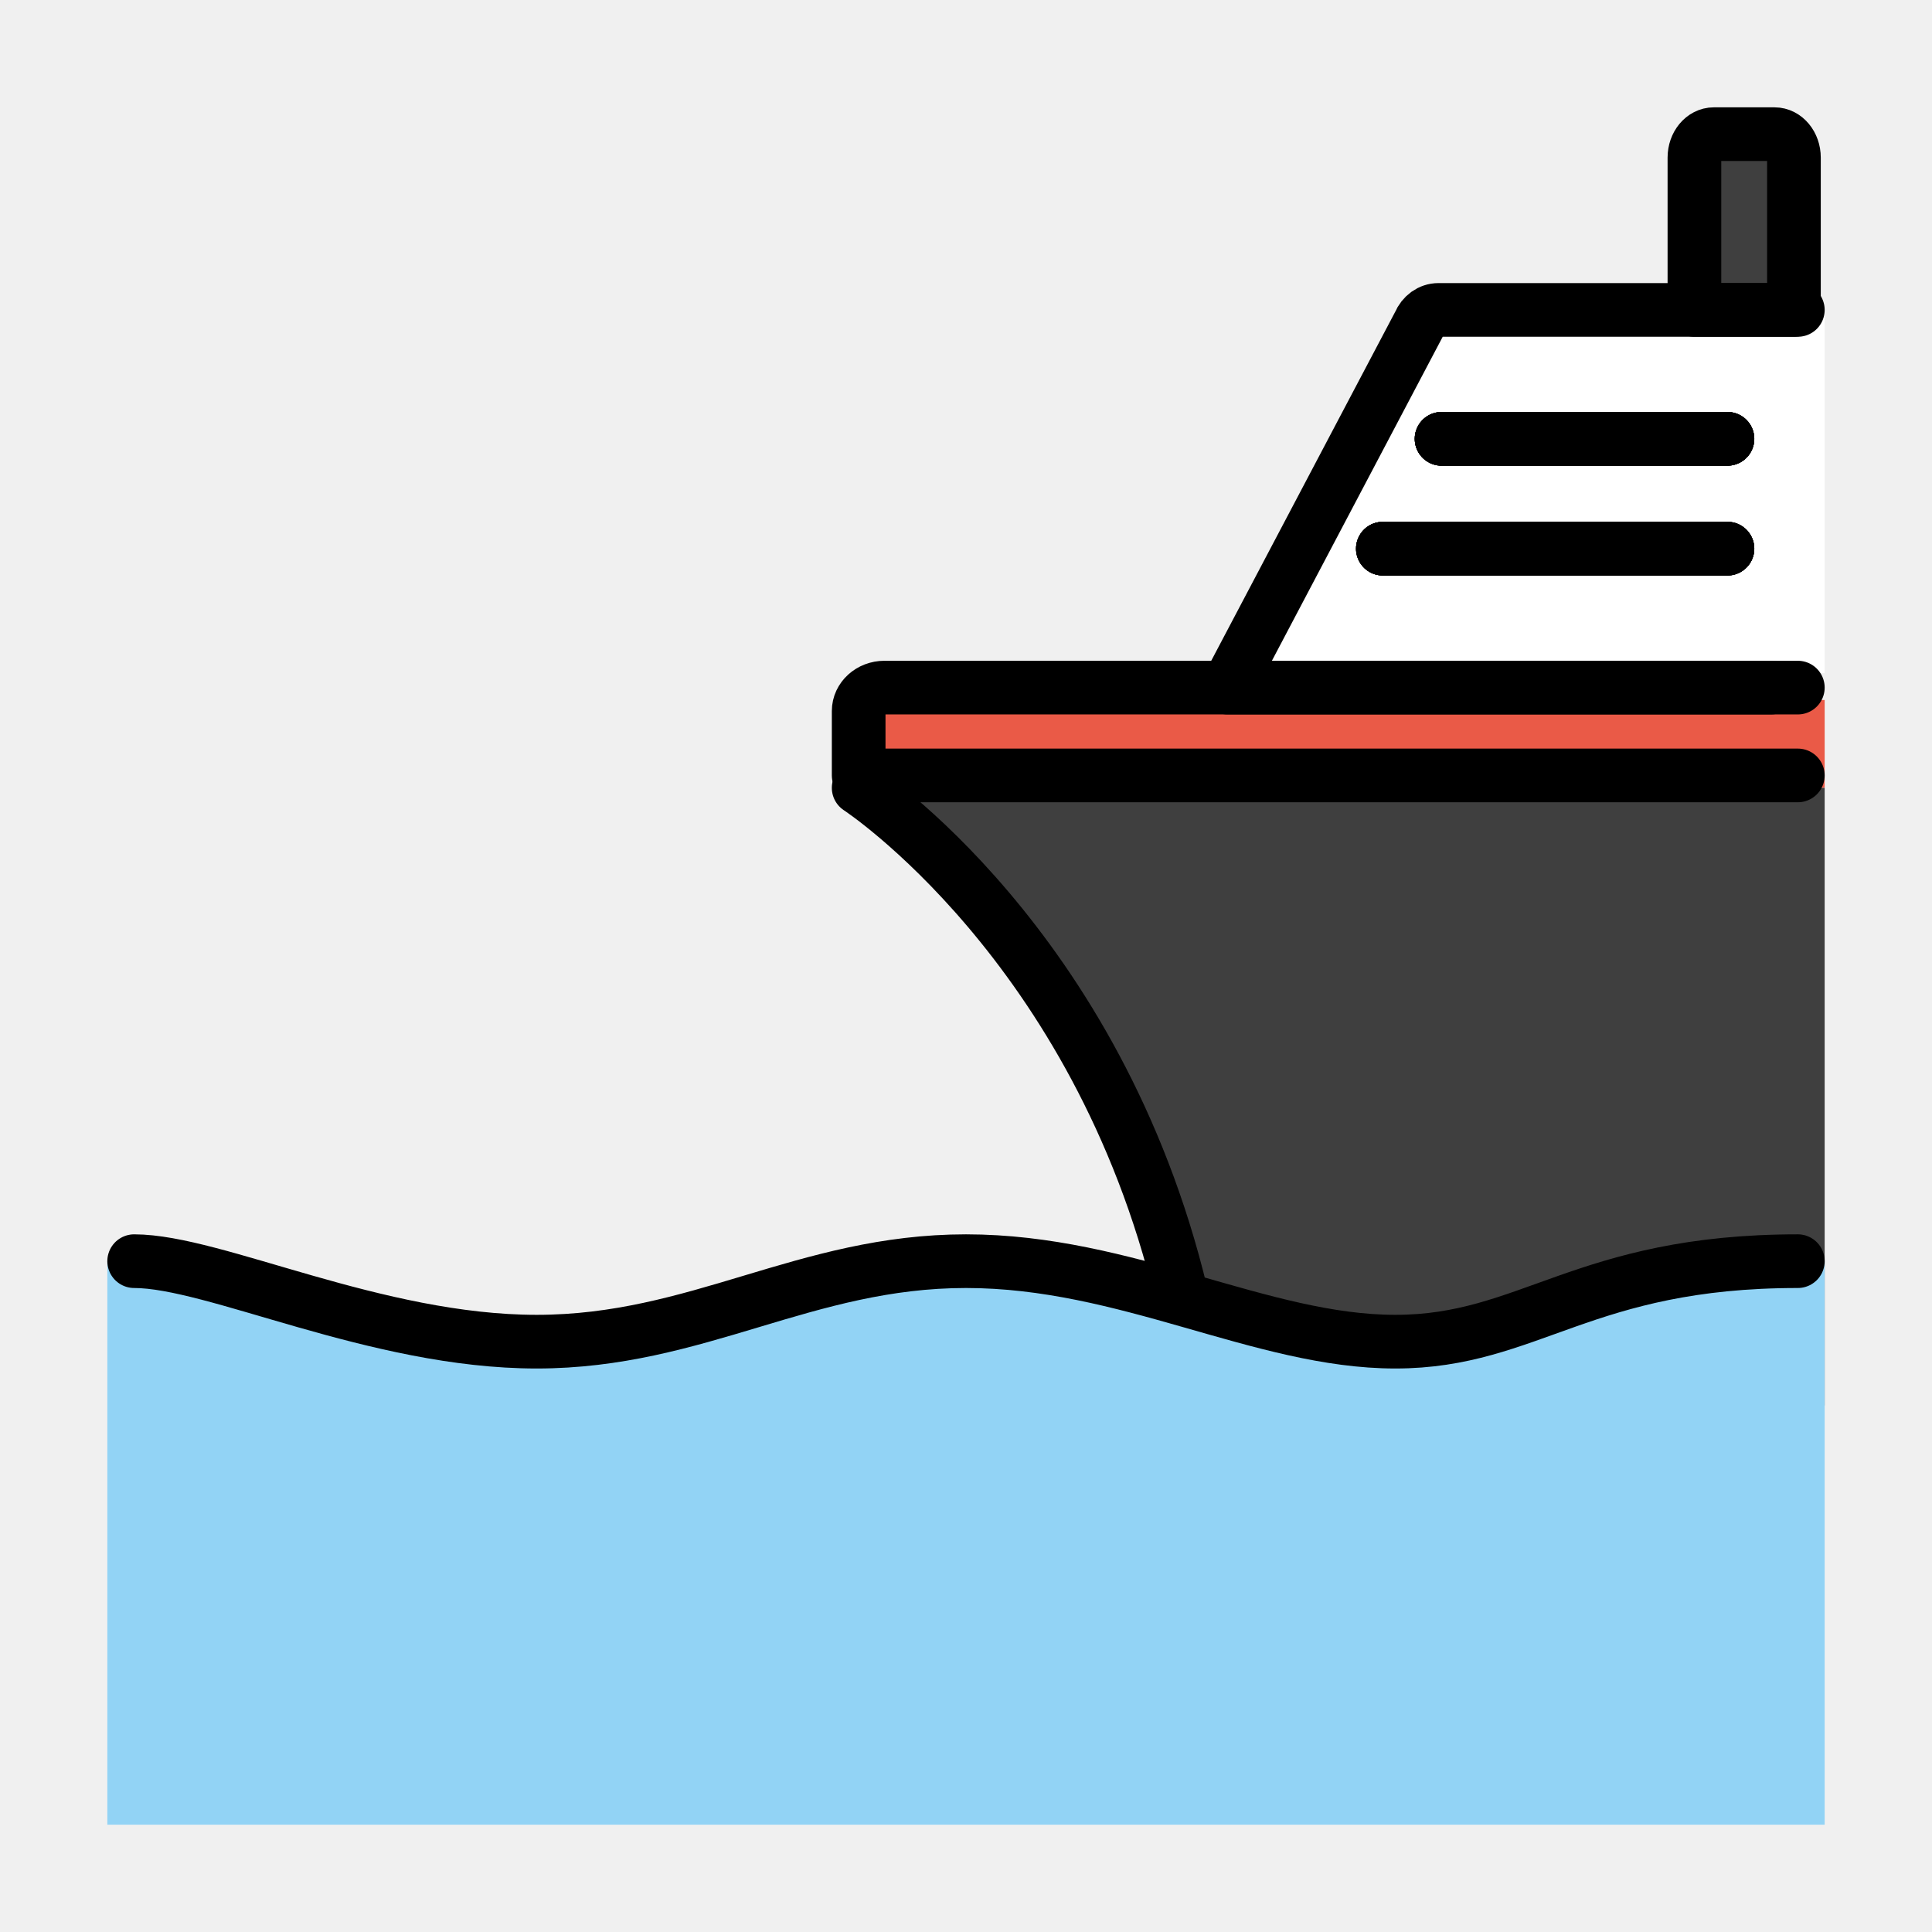
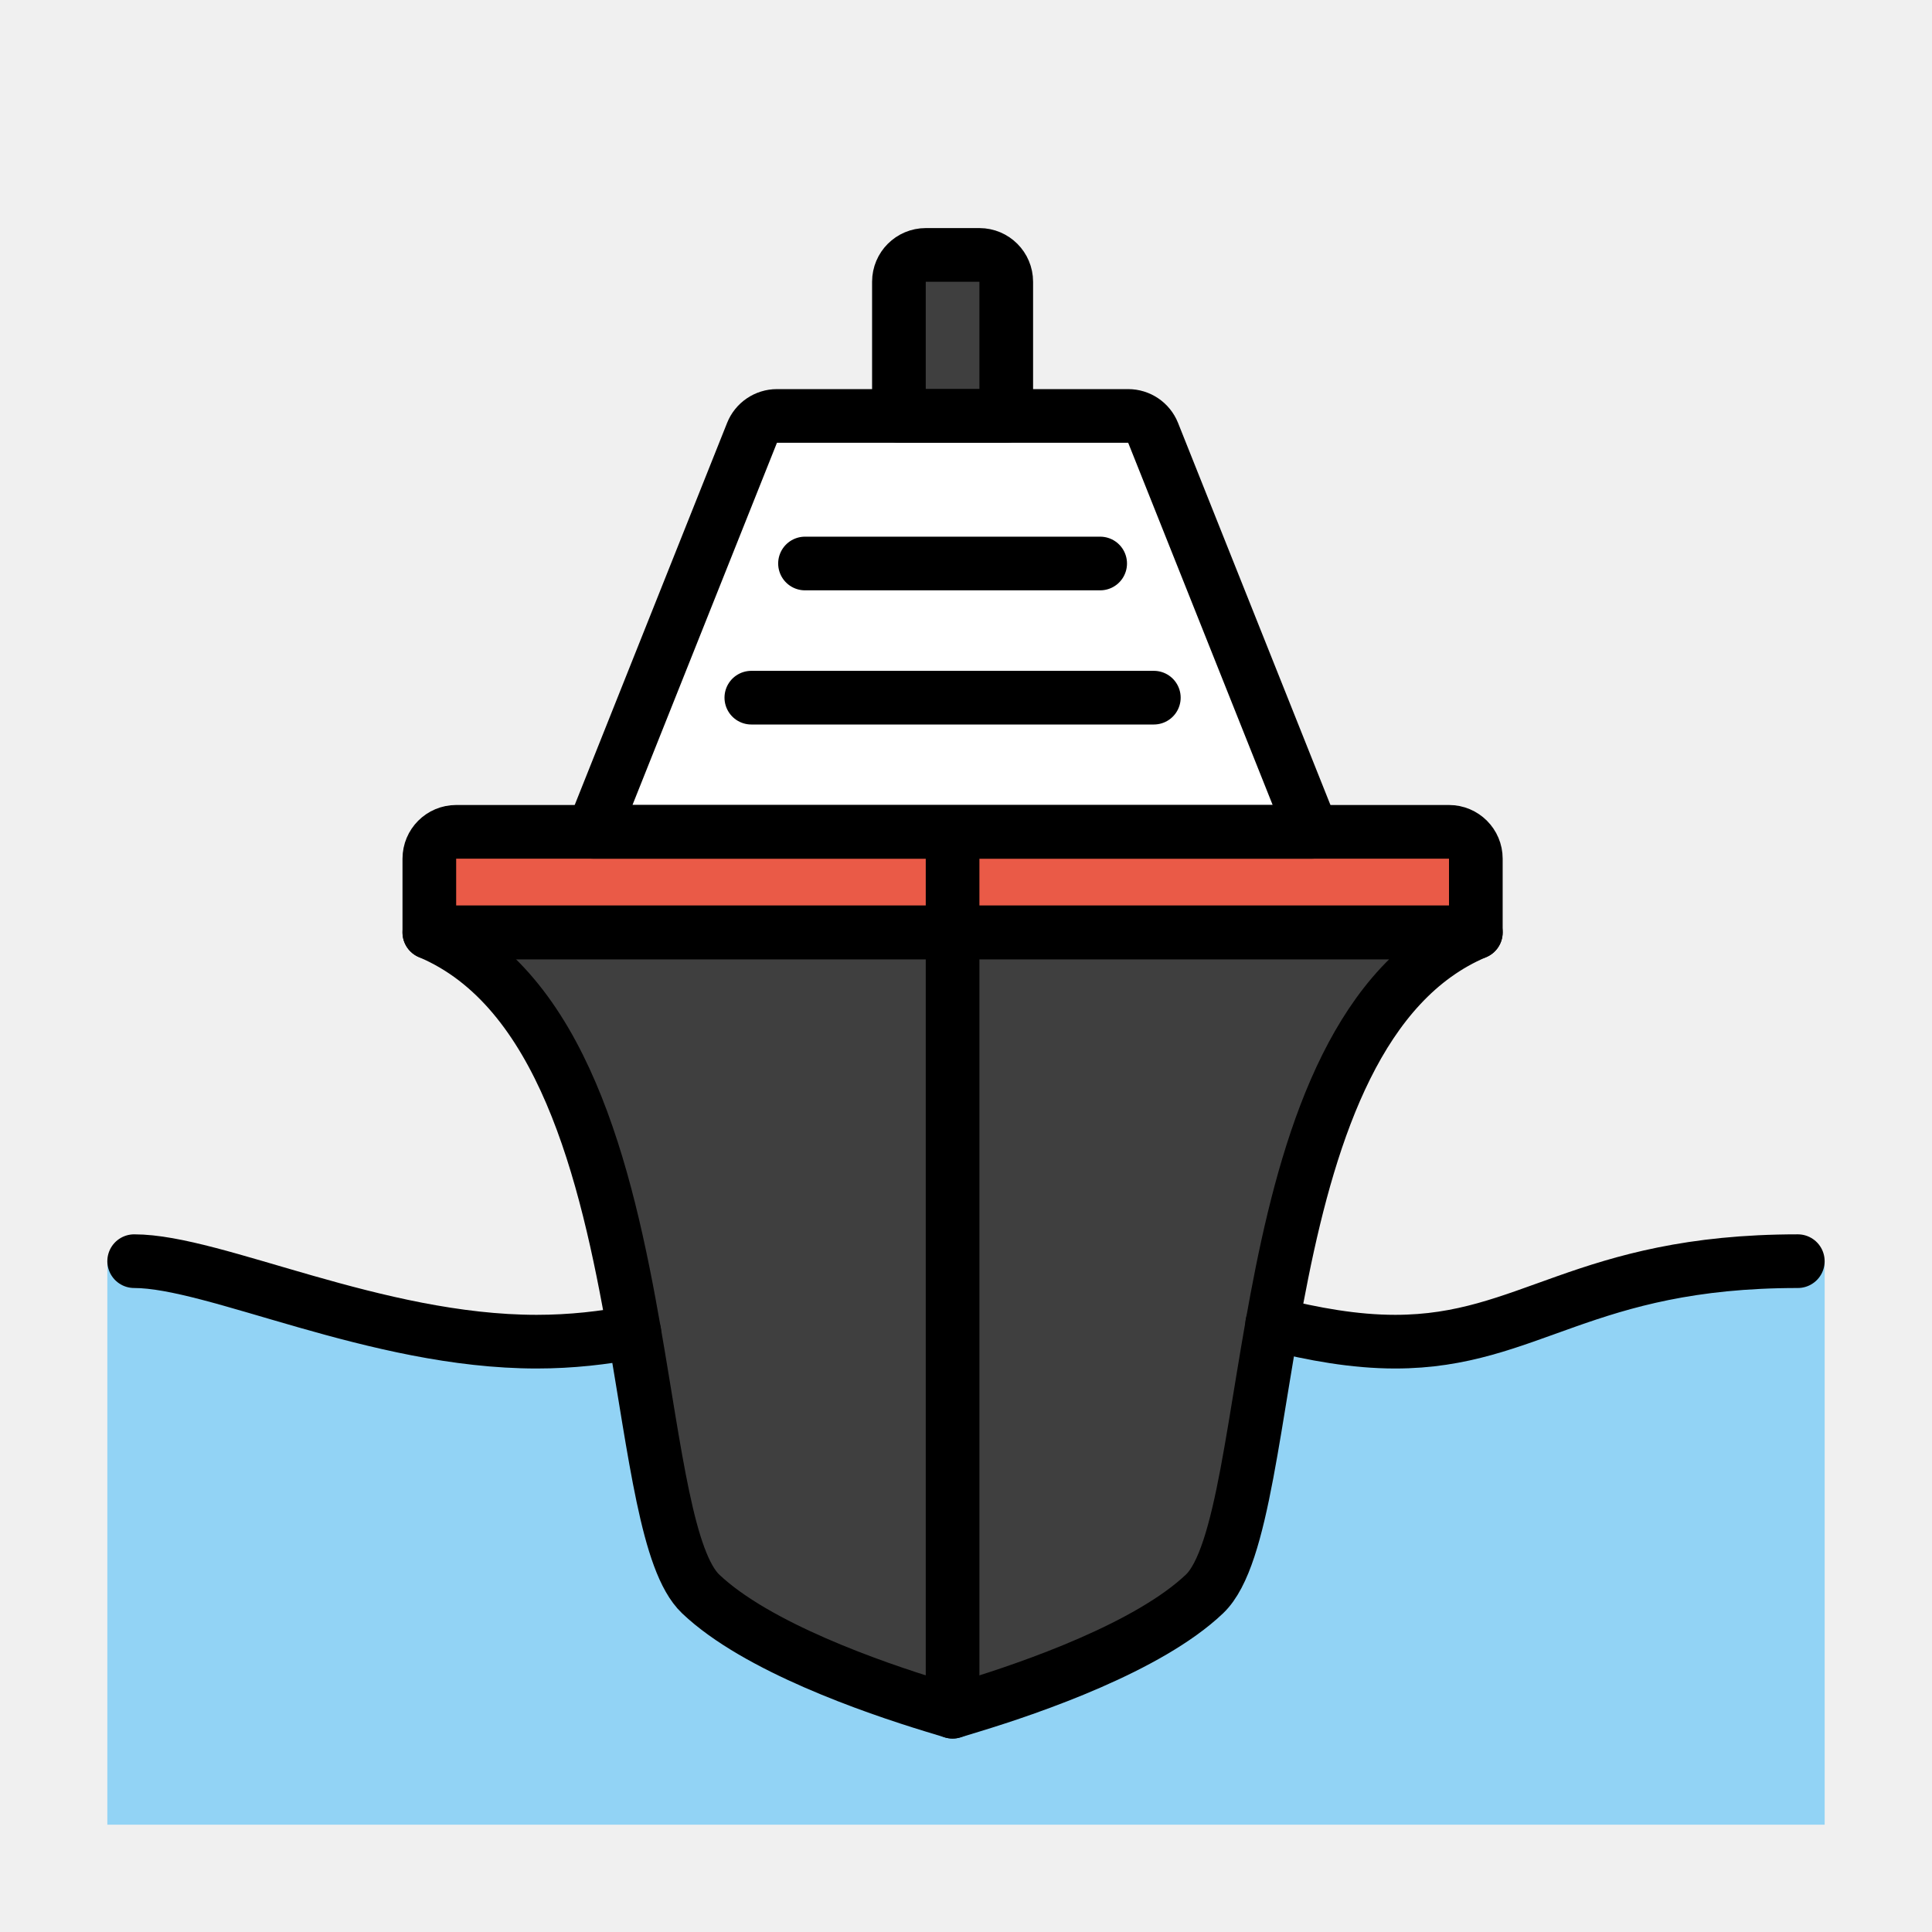
<svg xmlns="http://www.w3.org/2000/svg" id="emoji" viewBox="0 0 72 72">
  <g id="color">
-     <path fill="#ea5a47" d="m68,26.087h-35.038c-.531,0-.962.391-.962.873v2.4h36v-3.274Z" />
-     <path fill="#fff" d="m68,25.087h-21.258l6.152-13.028c.128-.31.406-.509.711-.509h14.395" />
-     <path fill="#3f3f3f" d="m32,29.361s13.404,6.798,15.672,22.247c.064.434.469.767.952.767h19.376v-23.014" />
-     <path fill="#3f3f3f" d="m63.146,11.55v-5.677c0-.482.324-.873.724-.873h2.261c.4,0,.724.391.724.873v5.677h-3.708Z" />
-     <path fill="#3f3f3f" d="m32,29.361s10.404,6.798,12.672,22.247c.064.434.469.767.952.767h21.376" />
-     <path fill="#ea5a47" d="m67,25.625h-34.038c-.531,0-.962.391-.962.873v2.4h35" />
-     <path fill="none" d="m67,26.087h-21.258l7.152-14.028c.128-.31.406-.509.711-.509h14.395" />
-     <line x1="68.005" x2="68" y1="48.053" y2="68" fill="none" />
+     <polyline fill="none" points="68.007 47.866 68 68 4 68 4 48.235" />
    <path fill="#92d3f5" d="m68,47v21H4v-21h1c3,0,9,3,15,3s10-3,16-3,11,3,16,3,7-3,15-3h1Z" />
+     <path fill="#3f3f3f" d="m37.5,10.5v5h-4v-5c0-.552.448-1,1-1h2c.552,0,1,.448,1,1Z" />
+     <path fill="#fff" d="m48.904,31h-26.809l5.931-14.87c.152-.38.52-.629.929-.629h13.089c.409,0,.777.249.929.629l5.931,14.87Z" />
+     <path fill="#3f3f3f" d="m55,34.748c-8.667,3.665-7.222,21.904-10.111,24.653-2.08,1.979-6.413,3.482-8.667,4.169-.274.083-.52.156-.722.22-.202-.064-.448-.137-.722-.22-2.253-.687-6.587-2.19-8.667-4.169-2.889-2.748-1.444-20.988-10.111-24.653h39Z" />
+     <path fill="#ea5a47" d="m55,32v2.748H16v-2.748c0-.552.448-1,1-1h37c.552,0,1,.448,1,1Z" />
  </g>
  <g id="line">
-     <path fill="none" stroke="#000" stroke-linecap="round" stroke-linejoin="round" stroke-width="2" d="m63.146,11.55v-5.677c0-.482.324-.873.724-.873h2.261c.4,0,.724.391.724.873v5.677h-3.708Z" />
-     <line x1="53.723" x2="64.377" y1="16.354" y2="16.354" fill="none" stroke="#000" stroke-linecap="round" stroke-linejoin="round" stroke-width="2" />
-     <line x1="51.535" x2="64.377" y1="20.447" y2="20.447" fill="none" stroke="#000" stroke-linecap="round" stroke-linejoin="round" stroke-width="2" />
-     <path fill="none" stroke="#000" stroke-linecap="round" stroke-linejoin="round" stroke-width="2" d="m32,29.361s8.883,5.804,12.022,18.873" />
-     <line x1="53.723" x2="64.377" y1="16.354" y2="16.354" fill="none" stroke="#000" stroke-linecap="round" stroke-linejoin="round" stroke-width="2" />
-     <line x1="51.535" x2="64.377" y1="20.447" y2="20.447" fill="none" stroke="#000" stroke-linecap="round" stroke-linejoin="round" stroke-width="2" />
-     <path fill="none" stroke="#000" stroke-linecap="round" stroke-linejoin="round" stroke-width="2" d="m67,25.625h-34.038c-.531,0-.962.391-.962.873v2.4h35" />
-     <path fill="none" stroke="#000" stroke-linecap="round" stroke-linejoin="round" stroke-width="2" d="m66,25.625h-20.258l7.152-13.566c.128-.31.406-.509.711-.509h13.395" />
-     <line x1="53.723" x2="64.377" y1="16.354" y2="16.354" fill="none" stroke="#000" stroke-linecap="round" stroke-linejoin="round" stroke-width="2" />
-     <line x1="51.535" x2="64.377" y1="20.447" y2="20.447" fill="none" stroke="#000" stroke-linecap="round" stroke-linejoin="round" stroke-width="2" />
-     <line x1="53.723" x2="64.377" y1="16.354" y2="16.354" fill="none" stroke="#000" stroke-linecap="round" stroke-linejoin="round" stroke-width="2" />
-     <line x1="51.535" x2="64.377" y1="20.447" y2="20.447" fill="none" stroke="#000" stroke-linecap="round" stroke-linejoin="round" stroke-width="2" />
-     <path fill="none" stroke="#000" stroke-linecap="round" stroke-linejoin="round" stroke-width="2" d="m5,47c3,0,9,3,15,3s10-3,16-3,11,3,16,3,7-3,15-3" />
+     <path fill="none" stroke="#000" stroke-linecap="round" stroke-linejoin="round" stroke-width="2" d="m47.411,49.337c1.548.386,3.068.663,4.588.663,5,0,7-3,15-3" />
+     <path fill="none" stroke="#000" stroke-linecap="round" stroke-linejoin="round" stroke-width="2" d="m5,47c3,0,9,3,15,3,1.292,0,2.491-.139,3.638-.357" />
+     <path fill="none" stroke="#000" stroke-linecap="round" stroke-linejoin="round" stroke-width="2" d="m37.5,10.5v5h-4v-5c0-.552.448-1,1-1h2c.552,0,1,.448,1,1Z" />
+     <path fill="none" stroke="#000" stroke-linecap="round" stroke-linejoin="round" stroke-width="2" d="m48.904,31h-26.809l5.931-14.87c.152-.38.52-.629.929-.629h13.089c.409,0,.777.249.929.629l5.931,14.87Z" />
+     <path fill="none" stroke="#000" stroke-linecap="round" stroke-linejoin="round" stroke-width="2" d="m23.638,49.642c-1.045-5.989-2.701-12.806-7.638-14.894h39c-8.667,3.665-7.222,21.904-10.111,24.653-2.08,1.979-6.413,3.482-8.667,4.169-.274.083-.52.156-.722.22-.202-.064-.448-.137-.722-.22-2.253-.687-6.587-2.19-8.667-4.169-1.243-1.183-1.684-5.235-2.473-9.759" />
+     <path fill="none" stroke="#000" stroke-linecap="round" stroke-linejoin="round" stroke-width="2" d="m55,32v2.748H16v-2.748c0-.552.448-1,1-1h37c.552,0,1,.448,1,1Z" />
+     <line x1="35.5" x2="35.5" y1="63.79" y2="32" fill="none" stroke="#000" stroke-linecap="round" stroke-linejoin="round" stroke-width="2" />
+     <line x1="30" x2="41" y1="21" y2="21" fill="none" stroke="#000" stroke-linecap="round" stroke-linejoin="round" stroke-width="2" />
+     <line x1="28" x2="43" y1="26" y2="26" fill="none" stroke="#000" stroke-linecap="round" stroke-linejoin="round" stroke-width="2" />
  </g>
</svg>
